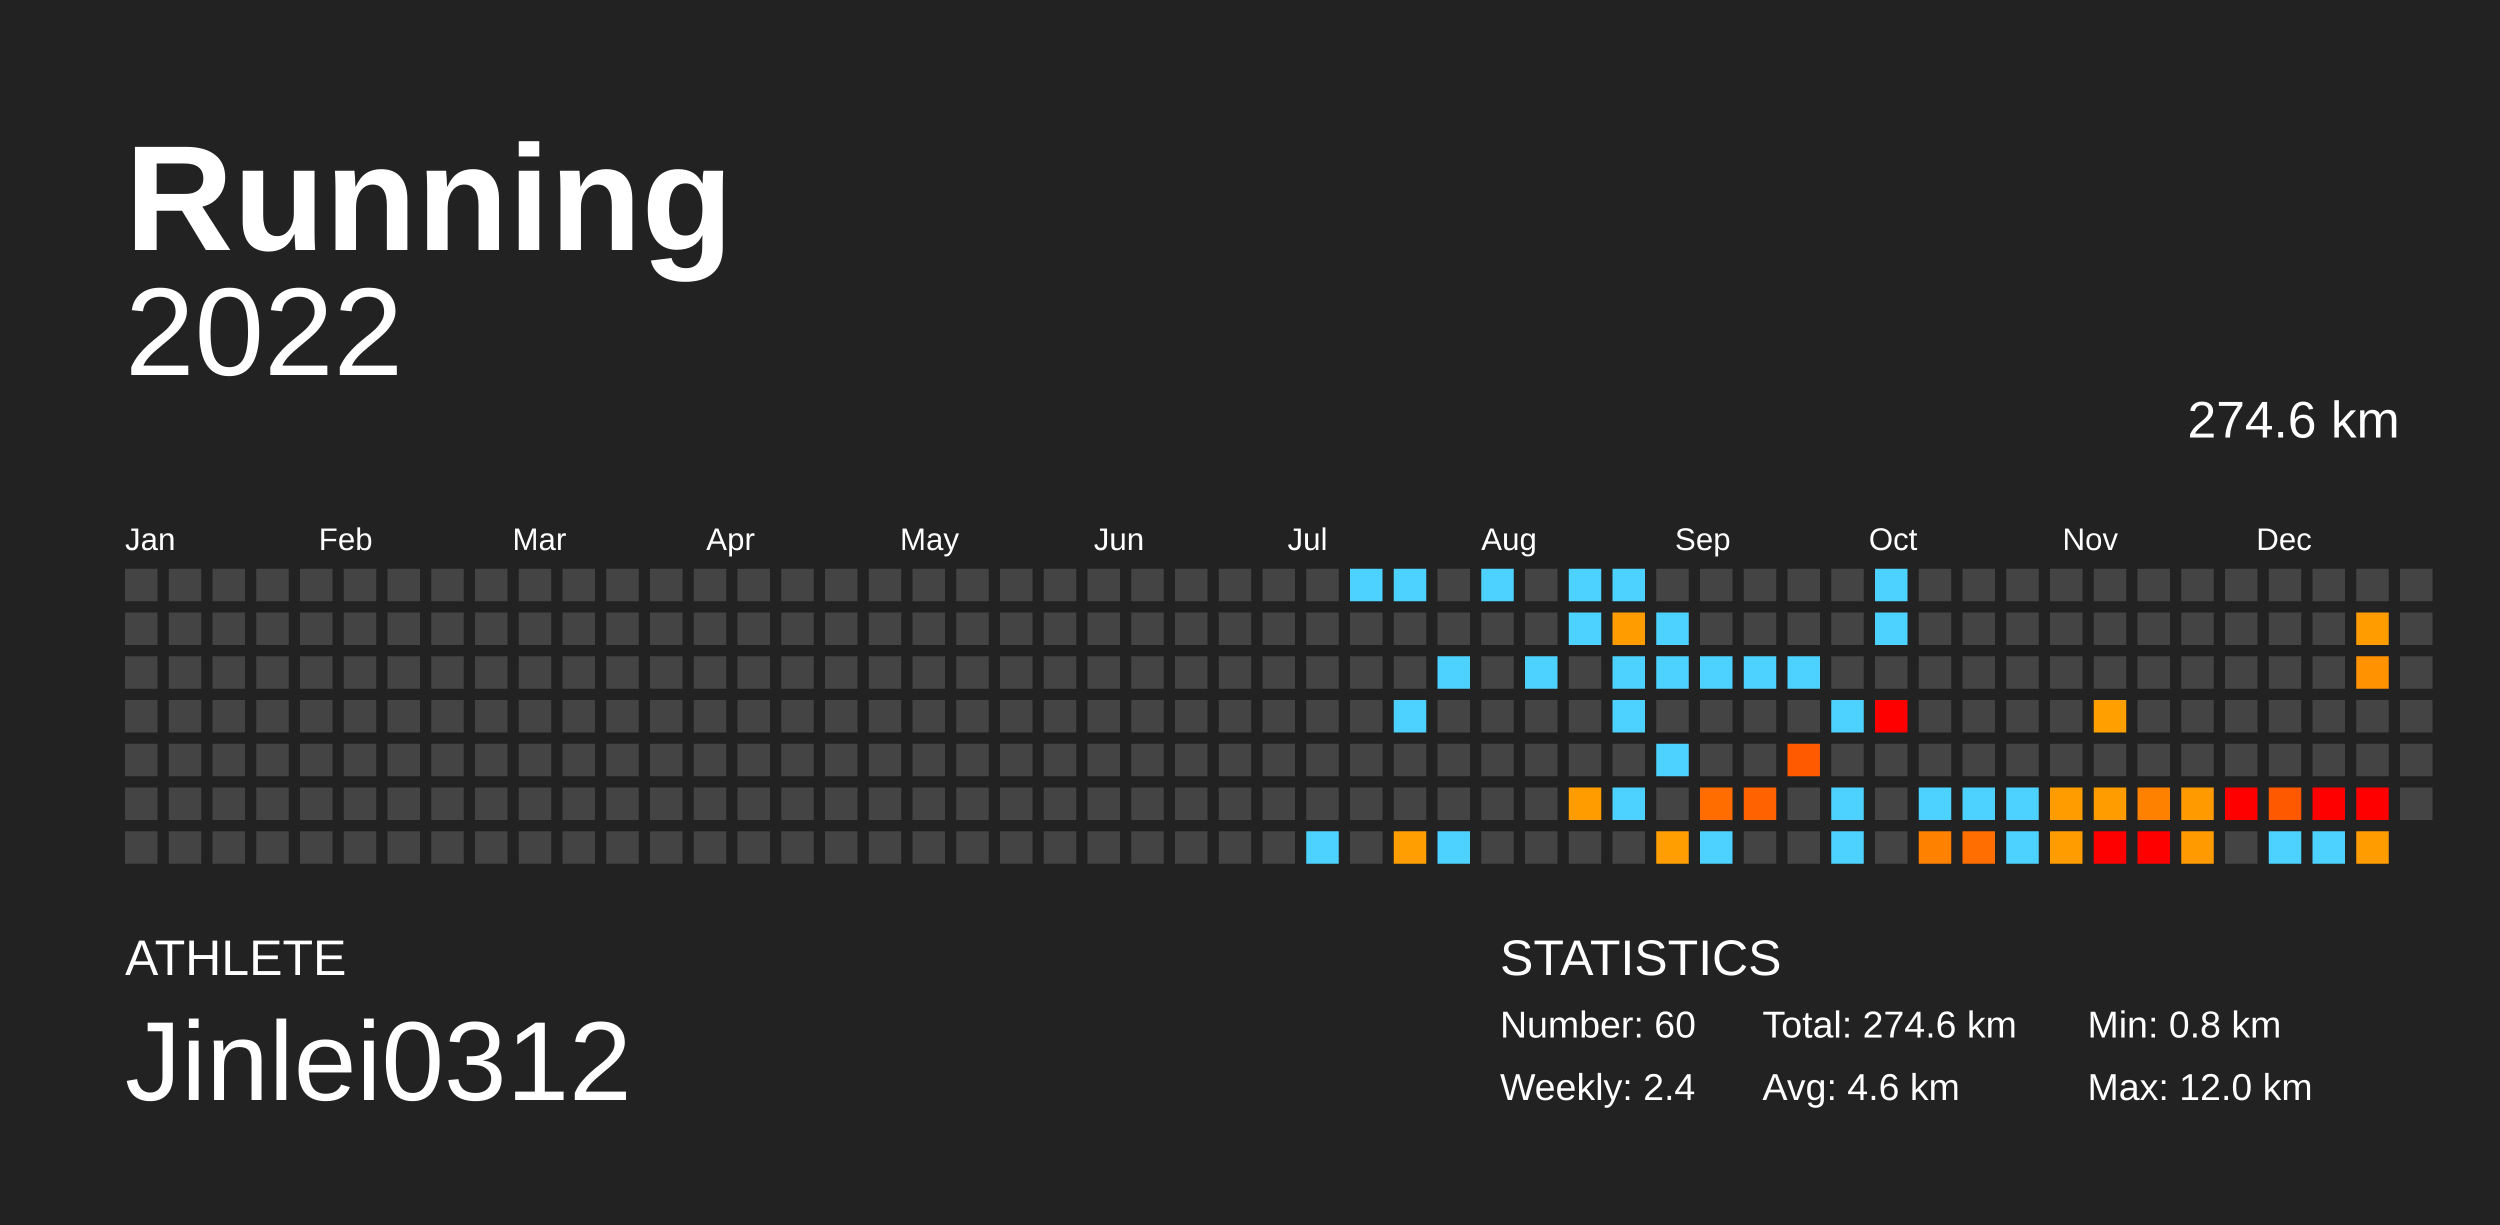
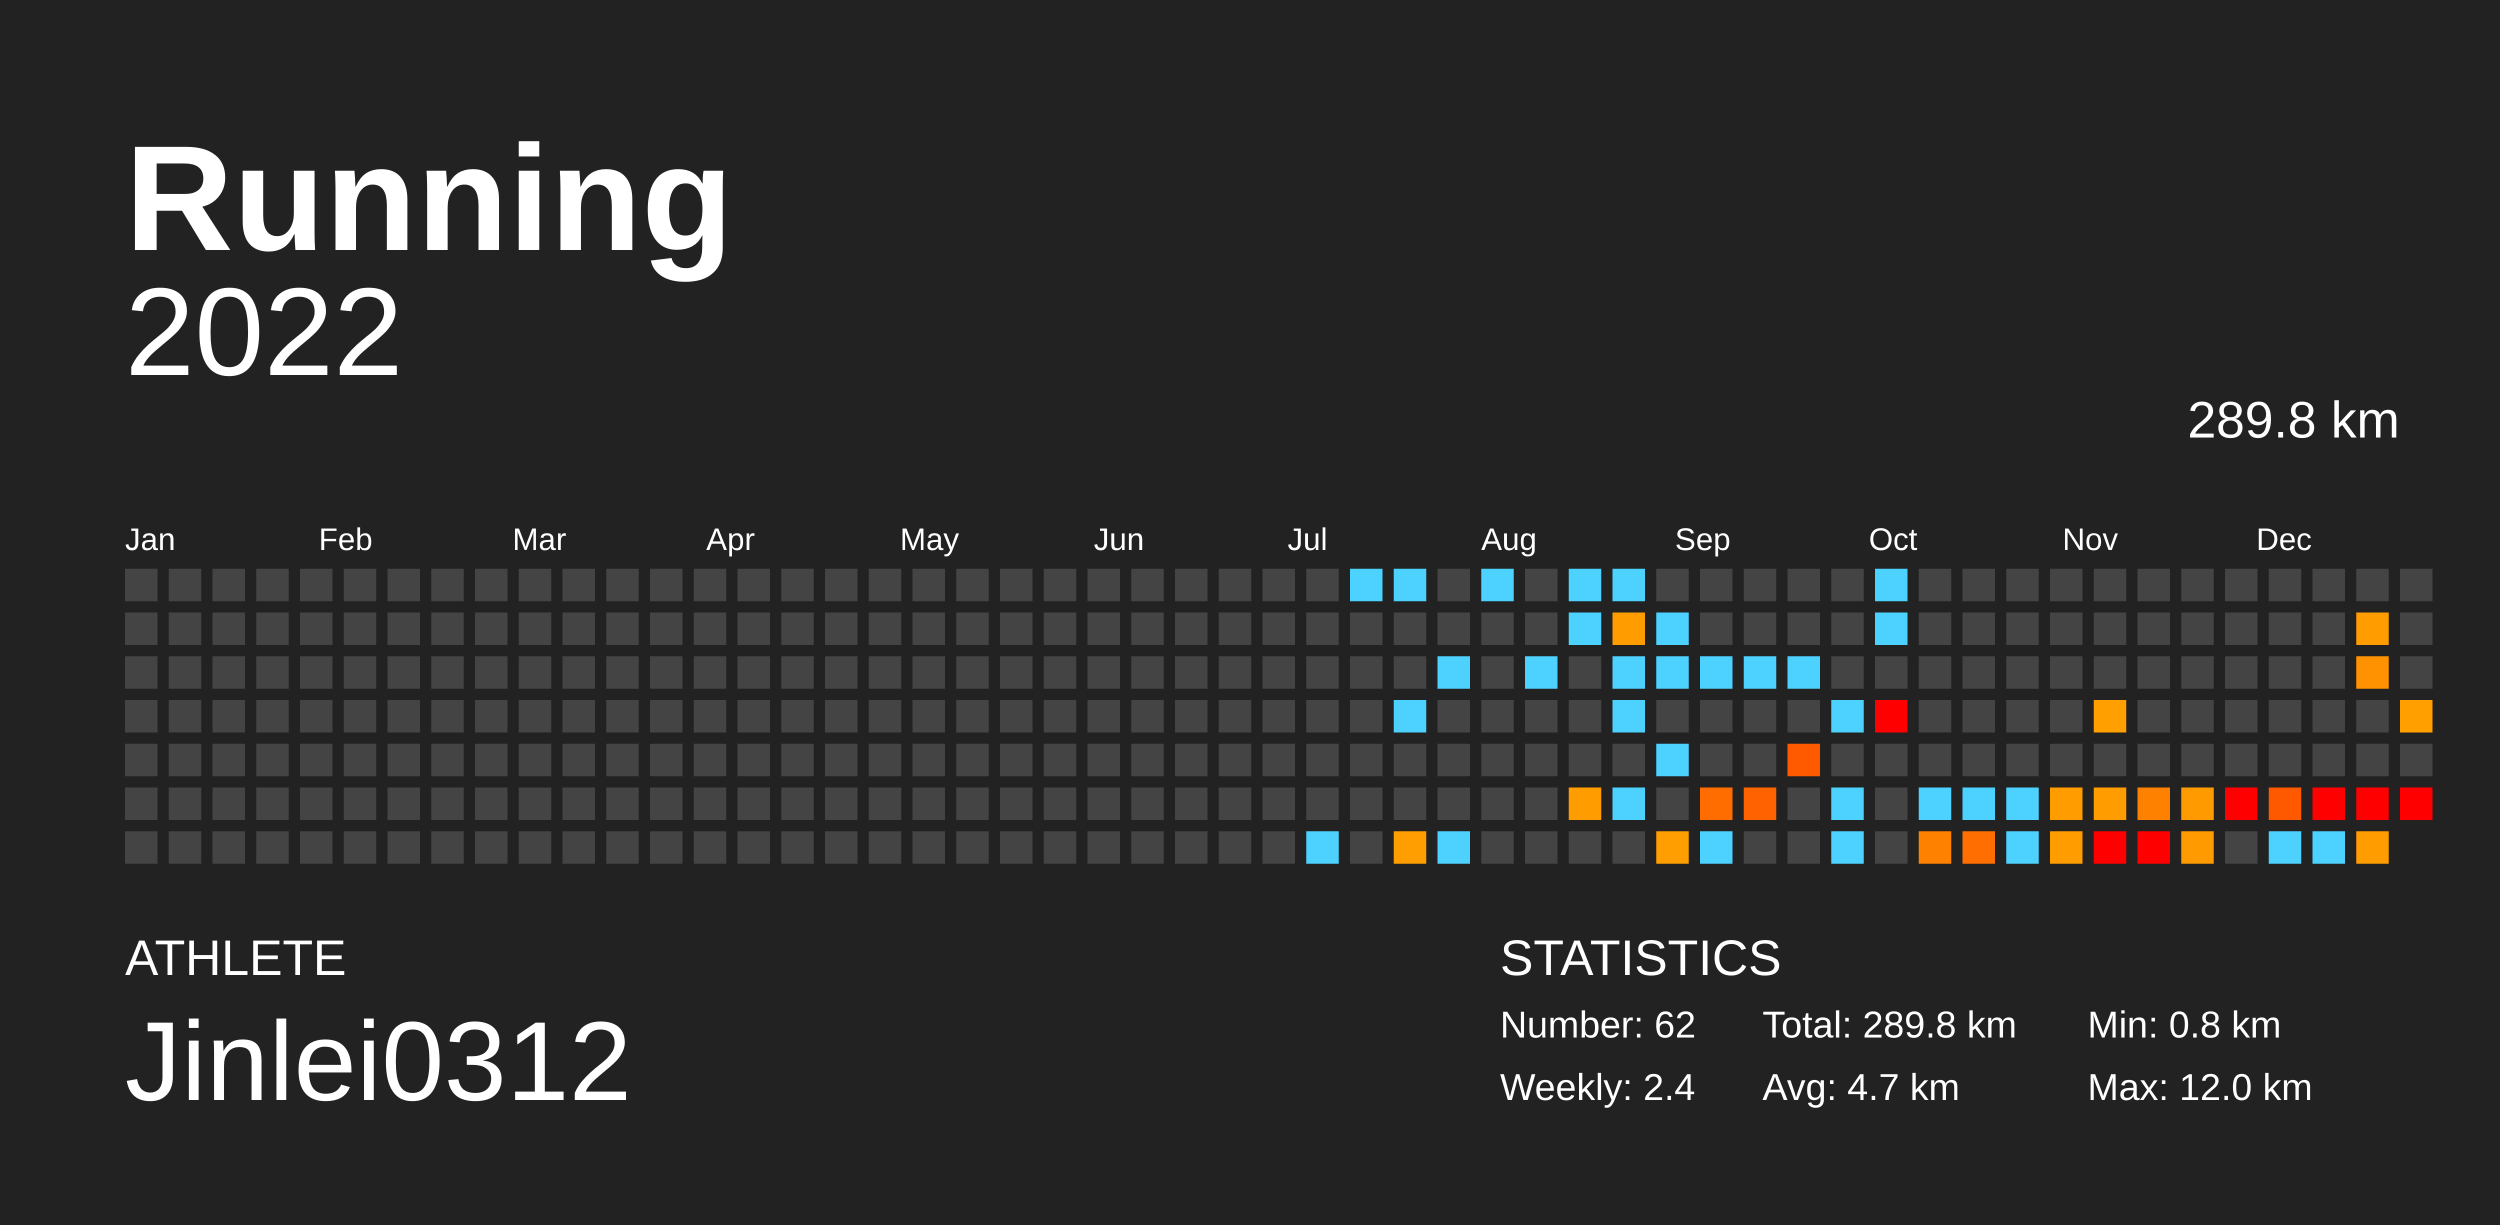
<svg xmlns="http://www.w3.org/2000/svg" baseProfile="full" height="98mm" version="1.1" viewBox="0,0,200,98" width="200mm">
  <defs />
  <rect fill="#222222" height="98" width="200" x="0" y="0" />
  <text fill="#FFFFFF" style="font-size:12px; font-family:Arial; font-weight:bold;" x="10" y="20">Running</text>
  <text fill="#FFFFFF" style="font-size:4px; font-family:Arial" x="10" y="78">ATHLETE</text>
  <text fill="#FFFFFF" style="font-size:9px; font-family:Arial" x="10" y="88">Jinlei0312</text>
  <text fill="#FFFFFF" style="font-size:4px; font-family:Arial" x="120" y="78">STATISTICS</text>
-   <text fill="#FFFFFF" style="font-size:3px; font-family:Arial" x="120" y="83">Number: 60</text>
+   <text fill="#FFFFFF" style="font-size:3px; font-family:Arial" x="120" y="83">Number: 62</text>
  <text fill="#FFFFFF" style="font-size:3px; font-family:Arial" x="120" y="88">Weekly: 2.4</text>
-   <text fill="#FFFFFF" style="font-size:3px; font-family:Arial" x="141" y="83">Total: 274.6 km</text>
-   <text fill="#FFFFFF" style="font-size:3px; font-family:Arial" x="141" y="88">Avg: 4.6 km</text>
+   <text fill="#FFFFFF" style="font-size:3px; font-family:Arial" x="141" y="83">Total: 289.8 km</text>
+   <text fill="#FFFFFF" style="font-size:3px; font-family:Arial" x="141" y="88">Avg: 4.7 km</text>
  <text fill="#FFFFFF" style="font-size:3px; font-family:Arial" x="167" y="83">Min: 0.8 km</text>
  <text fill="#FFFFFF" style="font-size:3px; font-family:Arial" x="167" y="88">Max: 12.0 km</text>
  <text alignment-baseline="hanging" fill="#FFFFFF" style="font-size:10.0px; font-family:Arial;" x="10" y="30">2022</text>
-   <text alignment-baseline="hanging" fill="#FFFFFF" style="font-size:4.125px; font-family:Arial;" x="175" y="35">274.6 km</text>
+   <text alignment-baseline="hanging" fill="#FFFFFF" style="font-size:4.125px; font-family:Arial;" x="175" y="35">289.8 km</text>
  <text fill="#FFFFFF" style="font-size:2.5px; font-family:Arial" x="10.0" y="44">Jan</text>
  <text fill="#FFFFFF" style="font-size:2.5px; font-family:Arial" x="25.5" y="44">Feb</text>
  <text fill="#FFFFFF" style="font-size:2.5px; font-family:Arial" x="41.0" y="44">Mar</text>
  <text fill="#FFFFFF" style="font-size:2.5px; font-family:Arial" x="56.5" y="44">Apr</text>
  <text fill="#FFFFFF" style="font-size:2.5px; font-family:Arial" x="72.0" y="44">May</text>
  <text fill="#FFFFFF" style="font-size:2.5px; font-family:Arial" x="87.5" y="44">Jun</text>
  <text fill="#FFFFFF" style="font-size:2.5px; font-family:Arial" x="103.0" y="44">Jul</text>
  <text fill="#FFFFFF" style="font-size:2.5px; font-family:Arial" x="118.5" y="44">Aug</text>
  <text fill="#FFFFFF" style="font-size:2.5px; font-family:Arial" x="134.0" y="44">Sep</text>
  <text fill="#FFFFFF" style="font-size:2.5px; font-family:Arial" x="149.5" y="44">Oct</text>
  <text fill="#FFFFFF" style="font-size:2.5px; font-family:Arial" x="165.0" y="44">Nov</text>
  <text fill="#FFFFFF" style="font-size:2.5px; font-family:Arial" x="180.5" y="44">Dec</text>
  <rect fill="#444444" height="2.6" width="2.6" x="10.0" y="45.5" />
  <rect fill="#444444" height="2.6" width="2.6" x="10.0" y="49.0" />
  <rect fill="#444444" height="2.6" width="2.6" x="10.0" y="52.5" />
  <rect fill="#444444" height="2.6" width="2.6" x="10.0" y="56.0" />
  <rect fill="#444444" height="2.6" width="2.6" x="10.0" y="59.5" />
  <rect fill="#444444" height="2.6" width="2.6" x="10.0" y="63.0" />
  <rect fill="#444444" height="2.6" width="2.6" x="10.0" y="66.5" />
  <rect fill="#444444" height="2.6" width="2.6" x="13.5" y="45.5" />
  <rect fill="#444444" height="2.6" width="2.6" x="13.5" y="49.0" />
  <rect fill="#444444" height="2.6" width="2.6" x="13.5" y="52.5" />
  <rect fill="#444444" height="2.6" width="2.6" x="13.5" y="56.0" />
  <rect fill="#444444" height="2.6" width="2.6" x="13.5" y="59.5" />
  <rect fill="#444444" height="2.6" width="2.6" x="13.5" y="63.0" />
  <rect fill="#444444" height="2.6" width="2.6" x="13.5" y="66.5" />
  <rect fill="#444444" height="2.6" width="2.6" x="17.0" y="45.5" />
  <rect fill="#444444" height="2.6" width="2.6" x="17.0" y="49.0" />
  <rect fill="#444444" height="2.6" width="2.6" x="17.0" y="52.5" />
  <rect fill="#444444" height="2.6" width="2.6" x="17.0" y="56.0" />
  <rect fill="#444444" height="2.6" width="2.6" x="17.0" y="59.5" />
  <rect fill="#444444" height="2.6" width="2.6" x="17.0" y="63.0" />
  <rect fill="#444444" height="2.6" width="2.6" x="17.0" y="66.5" />
  <rect fill="#444444" height="2.6" width="2.6" x="20.5" y="45.5" />
  <rect fill="#444444" height="2.6" width="2.6" x="20.5" y="49.0" />
  <rect fill="#444444" height="2.6" width="2.6" x="20.5" y="52.5" />
  <rect fill="#444444" height="2.6" width="2.6" x="20.5" y="56.0" />
  <rect fill="#444444" height="2.6" width="2.6" x="20.5" y="59.5" />
  <rect fill="#444444" height="2.6" width="2.6" x="20.5" y="63.0" />
  <rect fill="#444444" height="2.6" width="2.6" x="20.5" y="66.5" />
  <rect fill="#444444" height="2.6" width="2.6" x="24.0" y="45.5" />
  <rect fill="#444444" height="2.6" width="2.6" x="24.0" y="49.0" />
  <rect fill="#444444" height="2.6" width="2.6" x="24.0" y="52.5" />
  <rect fill="#444444" height="2.6" width="2.6" x="24.0" y="56.0" />
  <rect fill="#444444" height="2.6" width="2.6" x="24.0" y="59.5" />
  <rect fill="#444444" height="2.6" width="2.6" x="24.0" y="63.0" />
  <rect fill="#444444" height="2.6" width="2.6" x="24.0" y="66.5" />
  <rect fill="#444444" height="2.6" width="2.6" x="27.5" y="45.5" />
  <rect fill="#444444" height="2.6" width="2.6" x="27.5" y="49.0" />
  <rect fill="#444444" height="2.6" width="2.6" x="27.5" y="52.5" />
  <rect fill="#444444" height="2.6" width="2.6" x="27.5" y="56.0" />
  <rect fill="#444444" height="2.6" width="2.6" x="27.5" y="59.5" />
  <rect fill="#444444" height="2.6" width="2.6" x="27.5" y="63.0" />
  <rect fill="#444444" height="2.6" width="2.6" x="27.5" y="66.5" />
  <rect fill="#444444" height="2.6" width="2.6" x="31.0" y="45.5" />
  <rect fill="#444444" height="2.6" width="2.6" x="31.0" y="49.0" />
  <rect fill="#444444" height="2.6" width="2.6" x="31.0" y="52.5" />
  <rect fill="#444444" height="2.6" width="2.6" x="31.0" y="56.0" />
  <rect fill="#444444" height="2.6" width="2.6" x="31.0" y="59.5" />
  <rect fill="#444444" height="2.6" width="2.6" x="31.0" y="63.0" />
  <rect fill="#444444" height="2.6" width="2.6" x="31.0" y="66.5" />
  <rect fill="#444444" height="2.6" width="2.6" x="34.5" y="45.5" />
  <rect fill="#444444" height="2.6" width="2.6" x="34.5" y="49.0" />
  <rect fill="#444444" height="2.6" width="2.6" x="34.5" y="52.5" />
  <rect fill="#444444" height="2.6" width="2.6" x="34.5" y="56.0" />
  <rect fill="#444444" height="2.6" width="2.6" x="34.5" y="59.5" />
  <rect fill="#444444" height="2.6" width="2.6" x="34.5" y="63.0" />
  <rect fill="#444444" height="2.6" width="2.6" x="34.5" y="66.5" />
  <rect fill="#444444" height="2.6" width="2.6" x="38.0" y="45.5" />
  <rect fill="#444444" height="2.6" width="2.6" x="38.0" y="49.0" />
  <rect fill="#444444" height="2.6" width="2.6" x="38.0" y="52.5" />
  <rect fill="#444444" height="2.6" width="2.6" x="38.0" y="56.0" />
  <rect fill="#444444" height="2.6" width="2.6" x="38.0" y="59.5" />
  <rect fill="#444444" height="2.6" width="2.6" x="38.0" y="63.0" />
  <rect fill="#444444" height="2.6" width="2.6" x="38.0" y="66.5" />
  <rect fill="#444444" height="2.6" width="2.6" x="41.5" y="45.5" />
  <rect fill="#444444" height="2.6" width="2.6" x="41.5" y="49.0" />
  <rect fill="#444444" height="2.6" width="2.6" x="41.5" y="52.5" />
  <rect fill="#444444" height="2.6" width="2.6" x="41.5" y="56.0" />
  <rect fill="#444444" height="2.6" width="2.6" x="41.5" y="59.5" />
  <rect fill="#444444" height="2.6" width="2.6" x="41.5" y="63.0" />
  <rect fill="#444444" height="2.6" width="2.6" x="41.5" y="66.5" />
  <rect fill="#444444" height="2.6" width="2.6" x="45.0" y="45.5" />
  <rect fill="#444444" height="2.6" width="2.6" x="45.0" y="49.0" />
  <rect fill="#444444" height="2.6" width="2.6" x="45.0" y="52.5" />
  <rect fill="#444444" height="2.6" width="2.6" x="45.0" y="56.0" />
  <rect fill="#444444" height="2.6" width="2.6" x="45.0" y="59.5" />
  <rect fill="#444444" height="2.6" width="2.6" x="45.0" y="63.0" />
  <rect fill="#444444" height="2.6" width="2.6" x="45.0" y="66.5" />
  <rect fill="#444444" height="2.6" width="2.6" x="48.5" y="45.5" />
  <rect fill="#444444" height="2.6" width="2.6" x="48.5" y="49.0" />
  <rect fill="#444444" height="2.6" width="2.6" x="48.5" y="52.5" />
  <rect fill="#444444" height="2.6" width="2.6" x="48.5" y="56.0" />
  <rect fill="#444444" height="2.6" width="2.6" x="48.5" y="59.5" />
  <rect fill="#444444" height="2.6" width="2.6" x="48.5" y="63.0" />
  <rect fill="#444444" height="2.6" width="2.6" x="48.5" y="66.5" />
  <rect fill="#444444" height="2.6" width="2.6" x="52.0" y="45.5" />
  <rect fill="#444444" height="2.6" width="2.6" x="52.0" y="49.0" />
  <rect fill="#444444" height="2.6" width="2.6" x="52.0" y="52.5" />
  <rect fill="#444444" height="2.6" width="2.6" x="52.0" y="56.0" />
  <rect fill="#444444" height="2.6" width="2.6" x="52.0" y="59.5" />
  <rect fill="#444444" height="2.6" width="2.6" x="52.0" y="63.0" />
  <rect fill="#444444" height="2.6" width="2.6" x="52.0" y="66.5" />
  <rect fill="#444444" height="2.6" width="2.6" x="55.5" y="45.5" />
  <rect fill="#444444" height="2.6" width="2.6" x="55.5" y="49.0" />
  <rect fill="#444444" height="2.6" width="2.6" x="55.5" y="52.5" />
  <rect fill="#444444" height="2.6" width="2.6" x="55.5" y="56.0" />
  <rect fill="#444444" height="2.6" width="2.6" x="55.5" y="59.5" />
  <rect fill="#444444" height="2.6" width="2.6" x="55.5" y="63.0" />
  <rect fill="#444444" height="2.6" width="2.6" x="55.5" y="66.5" />
  <rect fill="#444444" height="2.6" width="2.6" x="59.0" y="45.5" />
  <rect fill="#444444" height="2.6" width="2.6" x="59.0" y="49.0" />
  <rect fill="#444444" height="2.6" width="2.6" x="59.0" y="52.5" />
  <rect fill="#444444" height="2.6" width="2.6" x="59.0" y="56.0" />
  <rect fill="#444444" height="2.6" width="2.6" x="59.0" y="59.5" />
  <rect fill="#444444" height="2.6" width="2.6" x="59.0" y="63.0" />
  <rect fill="#444444" height="2.6" width="2.6" x="59.0" y="66.5" />
  <rect fill="#444444" height="2.6" width="2.6" x="62.5" y="45.5" />
  <rect fill="#444444" height="2.6" width="2.6" x="62.5" y="49.0" />
  <rect fill="#444444" height="2.6" width="2.6" x="62.5" y="52.5" />
  <rect fill="#444444" height="2.6" width="2.6" x="62.5" y="56.0" />
  <rect fill="#444444" height="2.6" width="2.6" x="62.5" y="59.5" />
  <rect fill="#444444" height="2.6" width="2.6" x="62.5" y="63.0" />
  <rect fill="#444444" height="2.6" width="2.6" x="62.5" y="66.5" />
  <rect fill="#444444" height="2.6" width="2.6" x="66.0" y="45.5" />
  <rect fill="#444444" height="2.6" width="2.6" x="66.0" y="49.0" />
  <rect fill="#444444" height="2.6" width="2.6" x="66.0" y="52.5" />
  <rect fill="#444444" height="2.6" width="2.6" x="66.0" y="56.0" />
  <rect fill="#444444" height="2.6" width="2.6" x="66.0" y="59.5" />
  <rect fill="#444444" height="2.6" width="2.6" x="66.0" y="63.0" />
  <rect fill="#444444" height="2.6" width="2.6" x="66.0" y="66.5" />
  <rect fill="#444444" height="2.6" width="2.6" x="69.5" y="45.5" />
  <rect fill="#444444" height="2.6" width="2.6" x="69.5" y="49.0" />
  <rect fill="#444444" height="2.6" width="2.6" x="69.5" y="52.5" />
  <rect fill="#444444" height="2.6" width="2.6" x="69.5" y="56.0" />
  <rect fill="#444444" height="2.6" width="2.6" x="69.5" y="59.5" />
  <rect fill="#444444" height="2.6" width="2.6" x="69.5" y="63.0" />
  <rect fill="#444444" height="2.6" width="2.6" x="69.5" y="66.5" />
  <rect fill="#444444" height="2.6" width="2.6" x="73.0" y="45.5" />
  <rect fill="#444444" height="2.6" width="2.6" x="73.0" y="49.0" />
  <rect fill="#444444" height="2.6" width="2.6" x="73.0" y="52.5" />
  <rect fill="#444444" height="2.6" width="2.6" x="73.0" y="56.0" />
  <rect fill="#444444" height="2.6" width="2.6" x="73.0" y="59.5" />
  <rect fill="#444444" height="2.6" width="2.6" x="73.0" y="63.0" />
  <rect fill="#444444" height="2.6" width="2.6" x="73.0" y="66.5" />
  <rect fill="#444444" height="2.6" width="2.6" x="76.5" y="45.5" />
  <rect fill="#444444" height="2.6" width="2.6" x="76.5" y="49.0" />
  <rect fill="#444444" height="2.6" width="2.6" x="76.5" y="52.5" />
  <rect fill="#444444" height="2.6" width="2.6" x="76.5" y="56.0" />
  <rect fill="#444444" height="2.6" width="2.6" x="76.5" y="59.5" />
  <rect fill="#444444" height="2.6" width="2.6" x="76.5" y="63.0" />
  <rect fill="#444444" height="2.6" width="2.6" x="76.5" y="66.5" />
  <rect fill="#444444" height="2.6" width="2.6" x="80.0" y="45.5" />
  <rect fill="#444444" height="2.6" width="2.6" x="80.0" y="49.0" />
  <rect fill="#444444" height="2.6" width="2.6" x="80.0" y="52.5" />
  <rect fill="#444444" height="2.6" width="2.6" x="80.0" y="56.0" />
  <rect fill="#444444" height="2.6" width="2.6" x="80.0" y="59.5" />
  <rect fill="#444444" height="2.6" width="2.6" x="80.0" y="63.0" />
  <rect fill="#444444" height="2.6" width="2.6" x="80.0" y="66.5" />
  <rect fill="#444444" height="2.6" width="2.6" x="83.5" y="45.5" />
  <rect fill="#444444" height="2.6" width="2.6" x="83.5" y="49.0" />
  <rect fill="#444444" height="2.6" width="2.6" x="83.5" y="52.5" />
  <rect fill="#444444" height="2.6" width="2.6" x="83.5" y="56.0" />
  <rect fill="#444444" height="2.6" width="2.6" x="83.5" y="59.5" />
  <rect fill="#444444" height="2.6" width="2.6" x="83.5" y="63.0" />
  <rect fill="#444444" height="2.6" width="2.6" x="83.5" y="66.5" />
  <rect fill="#444444" height="2.6" width="2.6" x="87.0" y="45.5" />
  <rect fill="#444444" height="2.6" width="2.6" x="87.0" y="49.0" />
  <rect fill="#444444" height="2.6" width="2.6" x="87.0" y="52.5" />
  <rect fill="#444444" height="2.6" width="2.6" x="87.0" y="56.0" />
  <rect fill="#444444" height="2.6" width="2.6" x="87.0" y="59.5" />
  <rect fill="#444444" height="2.6" width="2.6" x="87.0" y="63.0" />
  <rect fill="#444444" height="2.6" width="2.6" x="87.0" y="66.5" />
  <rect fill="#444444" height="2.6" width="2.6" x="90.5" y="45.5" />
  <rect fill="#444444" height="2.6" width="2.6" x="90.5" y="49.0" />
  <rect fill="#444444" height="2.6" width="2.6" x="90.5" y="52.5" />
  <rect fill="#444444" height="2.6" width="2.6" x="90.5" y="56.0" />
  <rect fill="#444444" height="2.6" width="2.6" x="90.5" y="59.5" />
  <rect fill="#444444" height="2.6" width="2.6" x="90.5" y="63.0" />
  <rect fill="#444444" height="2.6" width="2.6" x="90.5" y="66.5" />
  <rect fill="#444444" height="2.6" width="2.6" x="94.0" y="45.5" />
  <rect fill="#444444" height="2.6" width="2.6" x="94.0" y="49.0" />
  <rect fill="#444444" height="2.6" width="2.6" x="94.0" y="52.5" />
  <rect fill="#444444" height="2.6" width="2.6" x="94.0" y="56.0" />
  <rect fill="#444444" height="2.6" width="2.6" x="94.0" y="59.5" />
  <rect fill="#444444" height="2.6" width="2.6" x="94.0" y="63.0" />
  <rect fill="#444444" height="2.6" width="2.6" x="94.0" y="66.5" />
  <rect fill="#444444" height="2.6" width="2.6" x="97.5" y="45.5" />
  <rect fill="#444444" height="2.6" width="2.6" x="97.5" y="49.0" />
  <rect fill="#444444" height="2.6" width="2.6" x="97.5" y="52.5" />
  <rect fill="#444444" height="2.6" width="2.6" x="97.5" y="56.0" />
  <rect fill="#444444" height="2.6" width="2.6" x="97.5" y="59.5" />
  <rect fill="#444444" height="2.6" width="2.6" x="97.5" y="63.0" />
  <rect fill="#444444" height="2.6" width="2.6" x="97.5" y="66.5" />
  <rect fill="#444444" height="2.6" width="2.6" x="101.0" y="45.5" />
  <rect fill="#444444" height="2.6" width="2.6" x="101.0" y="49.0" />
  <rect fill="#444444" height="2.6" width="2.6" x="101.0" y="52.5" />
  <rect fill="#444444" height="2.6" width="2.6" x="101.0" y="56.0" />
  <rect fill="#444444" height="2.6" width="2.6" x="101.0" y="59.5" />
  <rect fill="#444444" height="2.6" width="2.6" x="101.0" y="63.0" />
  <rect fill="#444444" height="2.6" width="2.6" x="101.0" y="66.5" />
  <rect fill="#444444" height="2.6" width="2.6" x="104.5" y="45.5" />
  <rect fill="#444444" height="2.6" width="2.6" x="104.5" y="49.0" />
  <rect fill="#444444" height="2.6" width="2.6" x="104.5" y="52.5" />
  <rect fill="#444444" height="2.6" width="2.6" x="104.5" y="56.0" />
  <rect fill="#444444" height="2.6" width="2.6" x="104.5" y="59.5" />
  <rect fill="#444444" height="2.6" width="2.6" x="104.5" y="63.0" />
  <rect fill="#4dd2ff" height="2.6" width="2.6" x="104.5" y="66.5" />
  <rect fill="#4dd2ff" height="2.6" width="2.6" x="108.0" y="45.5" />
  <rect fill="#444444" height="2.6" width="2.6" x="108.0" y="49.0" />
  <rect fill="#444444" height="2.6" width="2.6" x="108.0" y="52.5" />
  <rect fill="#444444" height="2.6" width="2.6" x="108.0" y="56.0" />
  <rect fill="#444444" height="2.6" width="2.6" x="108.0" y="59.5" />
  <rect fill="#444444" height="2.6" width="2.6" x="108.0" y="63.0" />
  <rect fill="#444444" height="2.6" width="2.6" x="108.0" y="66.5" />
  <rect fill="#4dd2ff" height="2.6" width="2.6" x="111.5" y="45.5" />
  <rect fill="#444444" height="2.6" width="2.6" x="111.5" y="49.0" />
  <rect fill="#444444" height="2.6" width="2.6" x="111.5" y="52.5" />
  <rect fill="#4dd2ff" height="2.6" width="2.6" x="111.5" y="56.0" />
  <rect fill="#444444" height="2.6" width="2.6" x="111.5" y="59.5" />
  <rect fill="#444444" height="2.6" width="2.6" x="111.5" y="63.0" />
  <rect fill="#ff9e00" height="2.6" width="2.6" x="111.5" y="66.5" />
  <rect fill="#444444" height="2.6" width="2.6" x="115.0" y="45.5" />
  <rect fill="#444444" height="2.6" width="2.6" x="115.0" y="49.0" />
  <rect fill="#4dd2ff" height="2.6" width="2.6" x="115.0" y="52.5" />
  <rect fill="#444444" height="2.6" width="2.6" x="115.0" y="56.0" />
  <rect fill="#444444" height="2.6" width="2.6" x="115.0" y="59.5" />
  <rect fill="#444444" height="2.6" width="2.6" x="115.0" y="63.0" />
  <rect fill="#4dd2ff" height="2.6" width="2.6" x="115.0" y="66.5" />
  <rect fill="#4dd2ff" height="2.6" width="2.6" x="118.5" y="45.5" />
  <rect fill="#444444" height="2.6" width="2.6" x="118.5" y="49.0" />
  <rect fill="#444444" height="2.6" width="2.6" x="118.5" y="52.5" />
  <rect fill="#444444" height="2.6" width="2.6" x="118.5" y="56.0" />
  <rect fill="#444444" height="2.6" width="2.6" x="118.5" y="59.5" />
  <rect fill="#444444" height="2.6" width="2.6" x="118.5" y="63.0" />
  <rect fill="#444444" height="2.6" width="2.6" x="118.5" y="66.5" />
  <rect fill="#444444" height="2.6" width="2.6" x="122.0" y="45.5" />
  <rect fill="#444444" height="2.6" width="2.6" x="122.0" y="49.0" />
  <rect fill="#4dd2ff" height="2.6" width="2.6" x="122.0" y="52.5" />
  <rect fill="#444444" height="2.6" width="2.6" x="122.0" y="56.0" />
  <rect fill="#444444" height="2.6" width="2.6" x="122.0" y="59.5" />
  <rect fill="#444444" height="2.6" width="2.6" x="122.0" y="63.0" />
  <rect fill="#444444" height="2.6" width="2.6" x="122.0" y="66.5" />
  <rect fill="#4dd2ff" height="2.6" width="2.6" x="125.5" y="45.5" />
  <rect fill="#4dd2ff" height="2.6" width="2.6" x="125.5" y="49.0" />
  <rect fill="#444444" height="2.6" width="2.6" x="125.5" y="52.5" />
  <rect fill="#444444" height="2.6" width="2.6" x="125.5" y="56.0" />
  <rect fill="#444444" height="2.6" width="2.6" x="125.5" y="59.5" />
  <rect fill="#ff9d00" height="2.6" width="2.6" x="125.5" y="63.0" />
  <rect fill="#444444" height="2.6" width="2.6" x="125.5" y="66.5" />
  <rect fill="#4dd2ff" height="2.6" width="2.6" x="129.0" y="45.5" />
  <rect fill="#ff9c00" height="2.6" width="2.6" x="129.0" y="49.0" />
  <rect fill="#4dd2ff" height="2.6" width="2.6" x="129.0" y="52.5" />
  <rect fill="#4dd2ff" height="2.6" width="2.6" x="129.0" y="56.0" />
  <rect fill="#444444" height="2.6" width="2.6" x="129.0" y="59.5" />
  <rect fill="#4dd2ff" height="2.6" width="2.6" x="129.0" y="63.0" />
  <rect fill="#444444" height="2.6" width="2.6" x="129.0" y="66.5" />
  <rect fill="#444444" height="2.6" width="2.6" x="132.5" y="45.5" />
  <rect fill="#4dd2ff" height="2.6" width="2.6" x="132.5" y="49.0" />
  <rect fill="#4dd2ff" height="2.6" width="2.6" x="132.5" y="52.5" />
  <rect fill="#444444" height="2.6" width="2.6" x="132.5" y="56.0" />
  <rect fill="#4dd2ff" height="2.6" width="2.6" x="132.5" y="59.5" />
  <rect fill="#444444" height="2.6" width="2.6" x="132.5" y="63.0" />
  <rect fill="#ff9e00" height="2.6" width="2.6" x="132.5" y="66.5" />
  <rect fill="#444444" height="2.6" width="2.6" x="136.0" y="45.5" />
  <rect fill="#444444" height="2.6" width="2.6" x="136.0" y="49.0" />
  <rect fill="#4dd2ff" height="2.6" width="2.6" x="136.0" y="52.5" />
  <rect fill="#444444" height="2.6" width="2.6" x="136.0" y="56.0" />
  <rect fill="#444444" height="2.6" width="2.6" x="136.0" y="59.5" />
  <rect fill="#ff6d00" height="2.6" width="2.6" x="136.0" y="63.0" />
  <rect fill="#4dd2ff" height="2.6" width="2.6" x="136.0" y="66.5" />
  <rect fill="#444444" height="2.6" width="2.6" x="139.5" y="45.5" />
  <rect fill="#444444" height="2.6" width="2.6" x="139.5" y="49.0" />
  <rect fill="#4dd2ff" height="2.6" width="2.6" x="139.5" y="52.5" />
  <rect fill="#444444" height="2.6" width="2.6" x="139.5" y="56.0" />
  <rect fill="#444444" height="2.6" width="2.6" x="139.5" y="59.5" />
  <rect fill="#ff6200" height="2.6" width="2.6" x="139.5" y="63.0" />
  <rect fill="#444444" height="2.6" width="2.6" x="139.5" y="66.5" />
  <rect fill="#444444" height="2.6" width="2.6" x="143.0" y="45.5" />
  <rect fill="#444444" height="2.6" width="2.6" x="143.0" y="49.0" />
  <rect fill="#4dd2ff" height="2.6" width="2.6" x="143.0" y="52.5" />
  <rect fill="#444444" height="2.6" width="2.6" x="143.0" y="56.0" />
  <rect fill="#ff5a00" height="2.6" width="2.6" x="143.0" y="59.5" />
  <rect fill="#444444" height="2.6" width="2.6" x="143.0" y="63.0" />
  <rect fill="#444444" height="2.6" width="2.6" x="143.0" y="66.5" />
  <rect fill="#444444" height="2.6" width="2.6" x="146.5" y="45.5" />
  <rect fill="#444444" height="2.6" width="2.6" x="146.5" y="49.0" />
  <rect fill="#444444" height="2.6" width="2.6" x="146.5" y="52.5" />
  <rect fill="#4dd2ff" height="2.6" width="2.6" x="146.5" y="56.0" />
  <rect fill="#444444" height="2.6" width="2.6" x="146.5" y="59.5" />
  <rect fill="#4dd2ff" height="2.6" width="2.6" x="146.5" y="63.0" />
  <rect fill="#4dd2ff" height="2.6" width="2.6" x="146.5" y="66.5" />
  <rect fill="#4dd2ff" height="2.6" width="2.6" x="150.0" y="45.5" />
  <rect fill="#4dd2ff" height="2.6" width="2.6" x="150.0" y="49.0" />
  <rect fill="#444444" height="2.6" width="2.6" x="150.0" y="52.5" />
  <rect fill="red" height="2.6" width="2.6" x="150.0" y="56.0" />
  <rect fill="#444444" height="2.6" width="2.6" x="150.0" y="59.5" />
  <rect fill="#444444" height="2.6" width="2.6" x="150.0" y="63.0" />
  <rect fill="#444444" height="2.6" width="2.6" x="150.0" y="66.5" />
  <rect fill="#444444" height="2.6" width="2.6" x="153.5" y="45.5" />
  <rect fill="#444444" height="2.6" width="2.6" x="153.5" y="49.0" />
  <rect fill="#444444" height="2.6" width="2.6" x="153.5" y="52.5" />
  <rect fill="#444444" height="2.6" width="2.6" x="153.5" y="56.0" />
  <rect fill="#444444" height="2.6" width="2.6" x="153.5" y="59.5" />
  <rect fill="#4dd2ff" height="2.6" width="2.6" x="153.5" y="63.0" />
  <rect fill="#ff8100" height="2.6" width="2.6" x="153.5" y="66.5" />
  <rect fill="#444444" height="2.6" width="2.6" x="157.0" y="45.5" />
  <rect fill="#444444" height="2.6" width="2.6" x="157.0" y="49.0" />
  <rect fill="#444444" height="2.6" width="2.6" x="157.0" y="52.5" />
  <rect fill="#444444" height="2.6" width="2.6" x="157.0" y="56.0" />
  <rect fill="#444444" height="2.6" width="2.6" x="157.0" y="59.5" />
  <rect fill="#4dd2ff" height="2.6" width="2.6" x="157.0" y="63.0" />
  <rect fill="#ff6e00" height="2.6" width="2.6" x="157.0" y="66.5" />
  <rect fill="#444444" height="2.6" width="2.6" x="160.5" y="45.5" />
  <rect fill="#444444" height="2.6" width="2.6" x="160.5" y="49.0" />
  <rect fill="#444444" height="2.6" width="2.6" x="160.5" y="52.5" />
  <rect fill="#444444" height="2.6" width="2.6" x="160.5" y="56.0" />
  <rect fill="#444444" height="2.6" width="2.6" x="160.5" y="59.5" />
  <rect fill="#4dd2ff" height="2.6" width="2.6" x="160.5" y="63.0" />
  <rect fill="#4dd2ff" height="2.6" width="2.6" x="160.5" y="66.5" />
  <rect fill="#444444" height="2.6" width="2.6" x="164.0" y="45.5" />
  <rect fill="#444444" height="2.6" width="2.6" x="164.0" y="49.0" />
  <rect fill="#444444" height="2.6" width="2.6" x="164.0" y="52.5" />
  <rect fill="#444444" height="2.6" width="2.6" x="164.0" y="56.0" />
  <rect fill="#444444" height="2.6" width="2.6" x="164.0" y="59.5" />
  <rect fill="#ff9c00" height="2.6" width="2.6" x="164.0" y="63.0" />
  <rect fill="#ff9c00" height="2.6" width="2.6" x="164.0" y="66.5" />
  <rect fill="#444444" height="2.6" width="2.6" x="167.5" y="45.5" />
  <rect fill="#444444" height="2.6" width="2.6" x="167.5" y="49.0" />
  <rect fill="#444444" height="2.6" width="2.6" x="167.5" y="52.5" />
  <rect fill="#ff9f00" height="2.6" width="2.6" x="167.5" y="56.0" />
  <rect fill="#444444" height="2.6" width="2.6" x="167.5" y="59.5" />
  <rect fill="#ff9c00" height="2.6" width="2.6" x="167.5" y="63.0" />
  <rect fill="red" height="2.6" width="2.6" x="167.5" y="66.5" />
  <rect fill="#444444" height="2.6" width="2.6" x="171.0" y="45.5" />
  <rect fill="#444444" height="2.6" width="2.6" x="171.0" y="49.0" />
  <rect fill="#444444" height="2.6" width="2.6" x="171.0" y="52.5" />
  <rect fill="#444444" height="2.6" width="2.6" x="171.0" y="56.0" />
  <rect fill="#444444" height="2.6" width="2.6" x="171.0" y="59.5" />
  <rect fill="#ff8100" height="2.6" width="2.6" x="171.0" y="63.0" />
  <rect fill="red" height="2.6" width="2.6" x="171.0" y="66.5" />
  <rect fill="#444444" height="2.6" width="2.6" x="174.5" y="45.5" />
  <rect fill="#444444" height="2.6" width="2.6" x="174.5" y="49.0" />
  <rect fill="#444444" height="2.6" width="2.6" x="174.5" y="52.5" />
  <rect fill="#444444" height="2.6" width="2.6" x="174.5" y="56.0" />
  <rect fill="#444444" height="2.6" width="2.6" x="174.5" y="59.5" />
  <rect fill="#ff9b00" height="2.6" width="2.6" x="174.5" y="63.0" />
  <rect fill="#ff9a00" height="2.6" width="2.6" x="174.5" y="66.5" />
  <rect fill="#444444" height="2.6" width="2.6" x="178.0" y="45.5" />
  <rect fill="#444444" height="2.6" width="2.6" x="178.0" y="49.0" />
  <rect fill="#444444" height="2.6" width="2.6" x="178.0" y="52.5" />
  <rect fill="#444444" height="2.6" width="2.6" x="178.0" y="56.0" />
  <rect fill="#444444" height="2.6" width="2.6" x="178.0" y="59.5" />
  <rect fill="red" height="2.6" width="2.6" x="178.0" y="63.0" />
  <rect fill="#444444" height="2.6" width="2.6" x="178.0" y="66.5" />
  <rect fill="#444444" height="2.6" width="2.6" x="181.5" y="45.5" />
  <rect fill="#444444" height="2.6" width="2.6" x="181.5" y="49.0" />
  <rect fill="#444444" height="2.6" width="2.6" x="181.5" y="52.5" />
  <rect fill="#444444" height="2.6" width="2.6" x="181.5" y="56.0" />
  <rect fill="#444444" height="2.6" width="2.6" x="181.5" y="59.5" />
  <rect fill="#ff5900" height="2.6" width="2.6" x="181.5" y="63.0" />
  <rect fill="#4dd2ff" height="2.6" width="2.6" x="181.5" y="66.5" />
  <rect fill="#444444" height="2.6" width="2.6" x="185.0" y="45.5" />
  <rect fill="#444444" height="2.6" width="2.6" x="185.0" y="49.0" />
  <rect fill="#444444" height="2.6" width="2.6" x="185.0" y="52.5" />
  <rect fill="#444444" height="2.6" width="2.6" x="185.0" y="56.0" />
  <rect fill="#444444" height="2.6" width="2.6" x="185.0" y="59.5" />
  <rect fill="red" height="2.6" width="2.6" x="185.0" y="63.0" />
  <rect fill="#4dd2ff" height="2.6" width="2.6" x="185.0" y="66.5" />
  <rect fill="#444444" height="2.6" width="2.6" x="188.5" y="45.5" />
  <rect fill="#ff9c00" height="2.6" width="2.6" x="188.5" y="49.0" />
  <rect fill="#ff9200" height="2.6" width="2.6" x="188.5" y="52.5" />
  <rect fill="#444444" height="2.6" width="2.6" x="188.5" y="56.0" />
  <rect fill="#444444" height="2.6" width="2.6" x="188.5" y="59.5" />
  <rect fill="red" height="2.6" width="2.6" x="188.5" y="63.0" />
  <rect fill="#ff9c00" height="2.6" width="2.6" x="188.5" y="66.5" />
  <rect fill="#444444" height="2.6" width="2.6" x="192.0" y="45.5" />
  <rect fill="#444444" height="2.6" width="2.6" x="192.0" y="49.0" />
  <rect fill="#444444" height="2.6" width="2.6" x="192.0" y="52.5" />
-   <rect fill="#444444" height="2.6" width="2.6" x="192.0" y="56.0" />
+   <rect fill="#ff9f00" height="2.6" width="2.6" x="192.0" y="56.0" />
  <rect fill="#444444" height="2.6" width="2.6" x="192.0" y="59.5" />
-   <rect fill="#444444" height="2.6" width="2.6" x="192.0" y="63.0" />
+   <rect fill="red" height="2.6" width="2.6" x="192.0" y="63.0" />
</svg>
